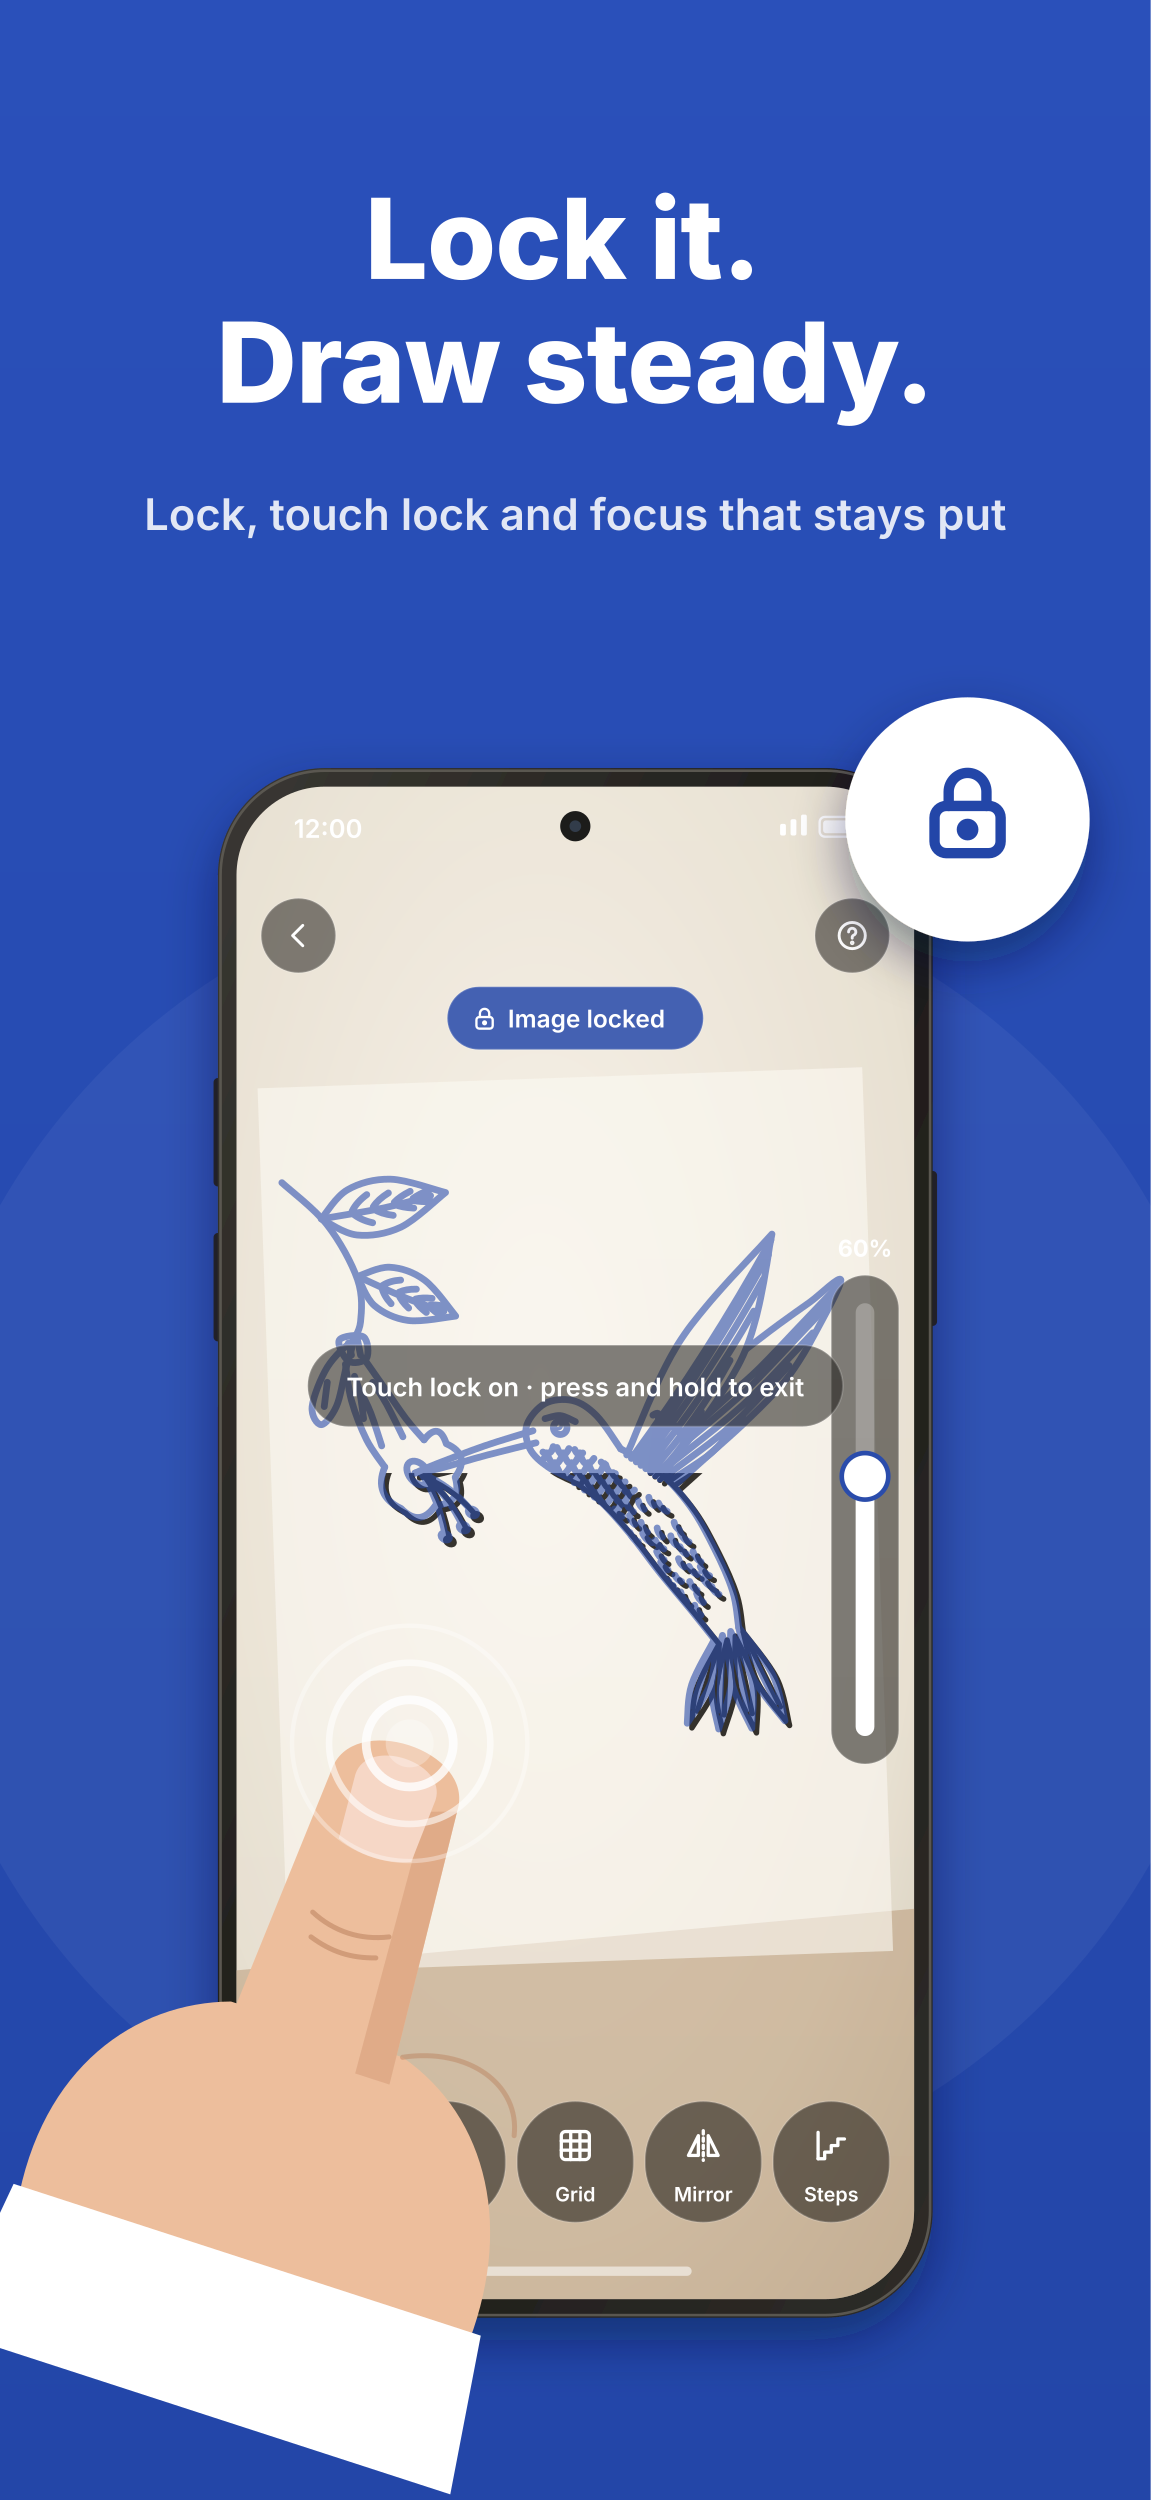
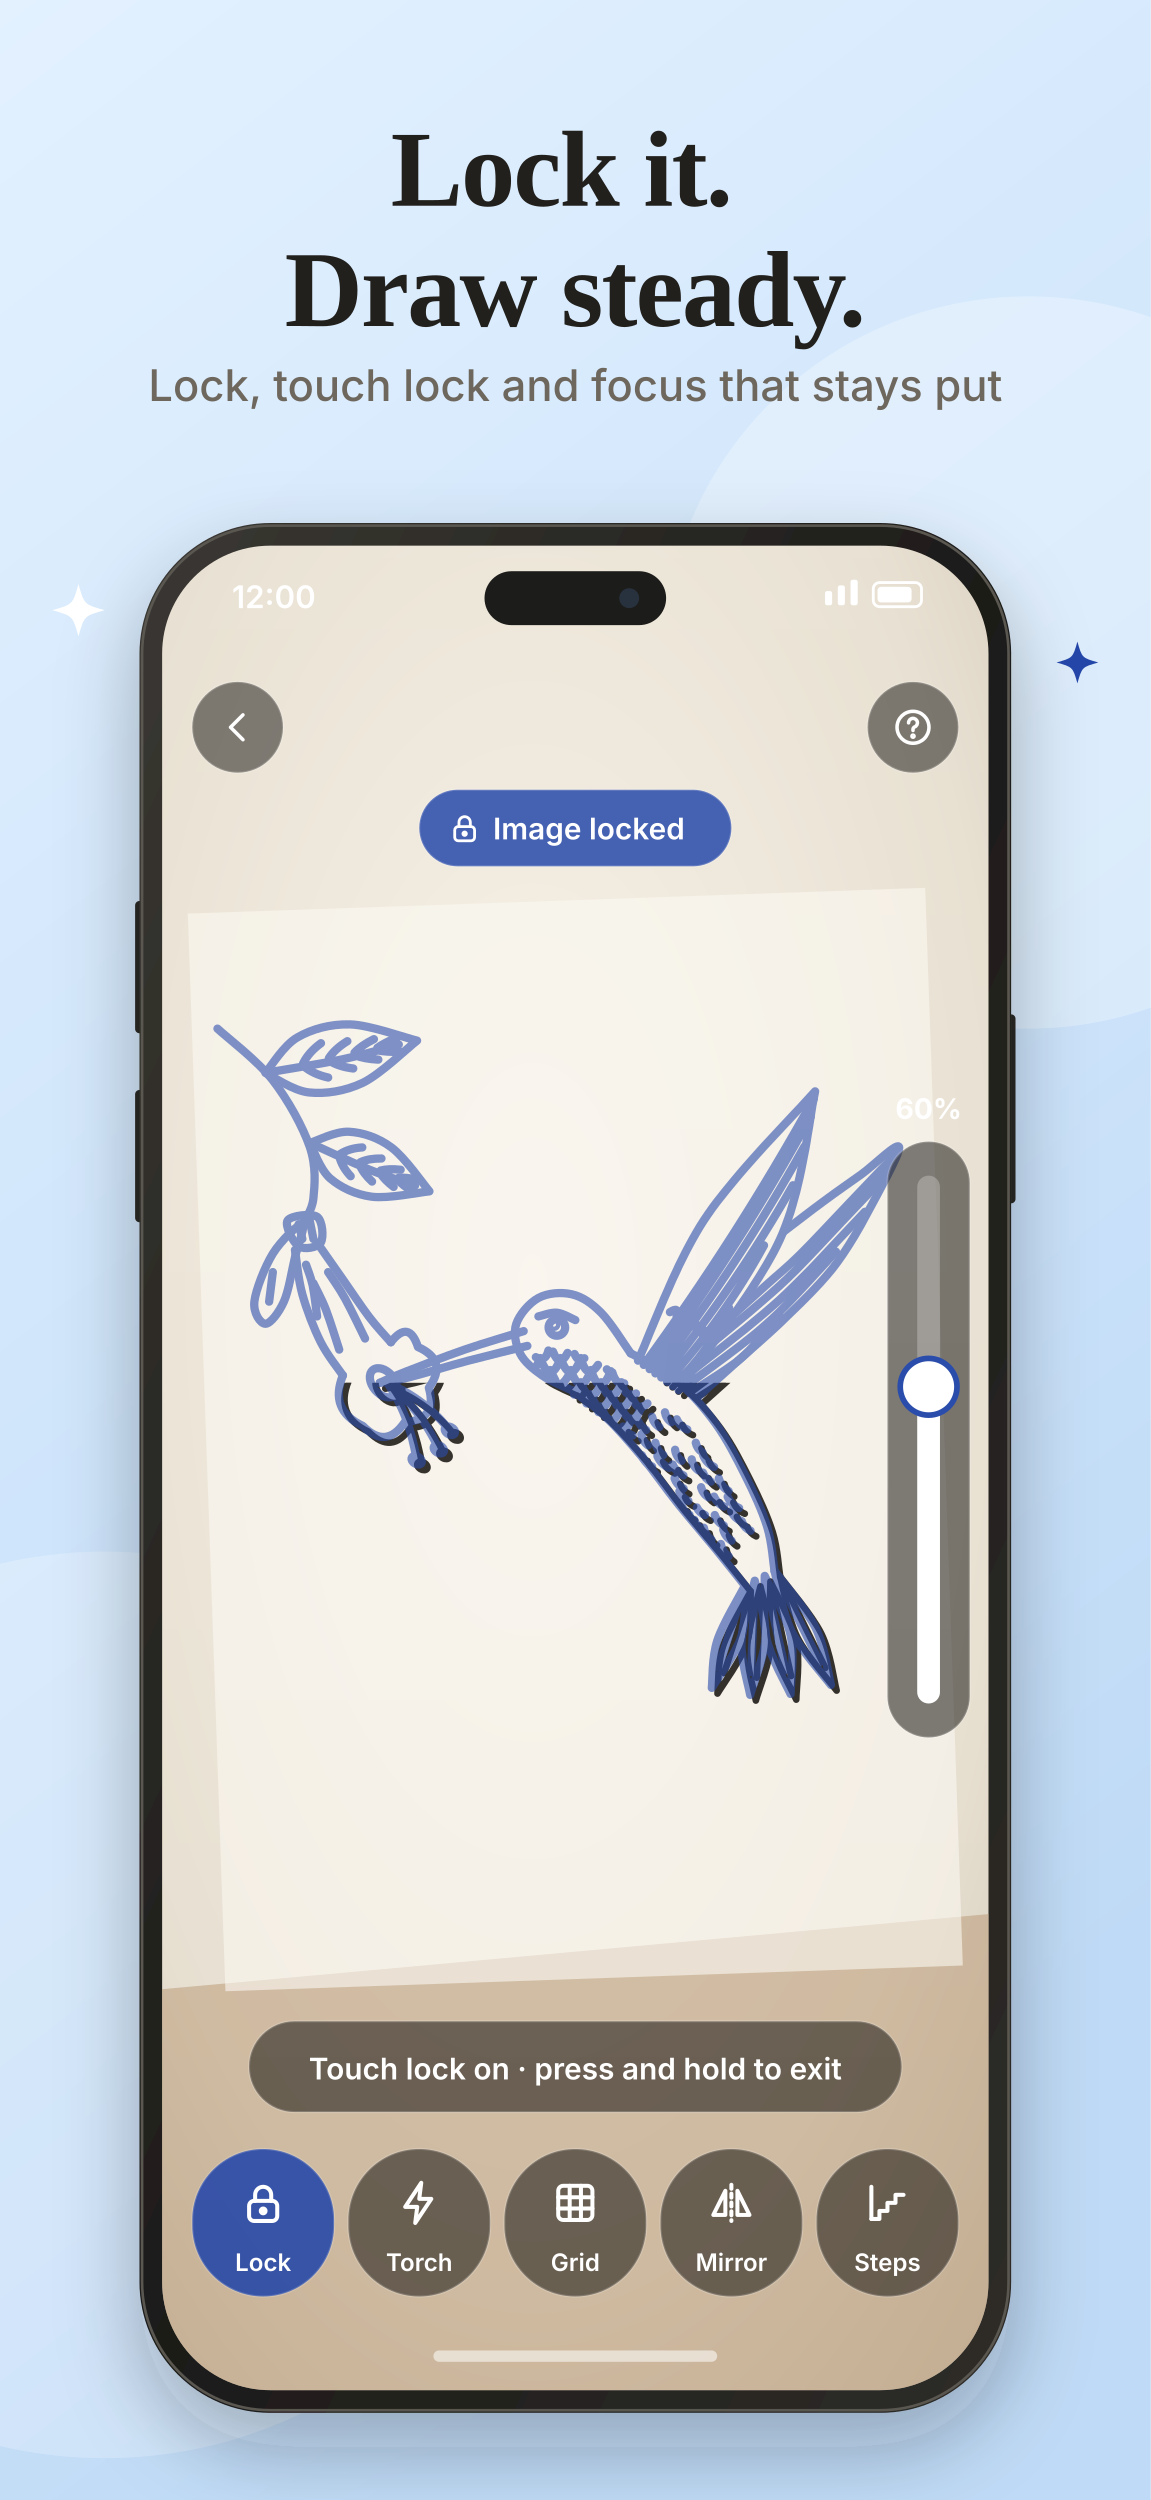
<svg xmlns="http://www.w3.org/2000/svg" width="1320" height="2868" viewBox="0 0 1320 2868">
  <defs>
    <filter id="shPhone" x="-30%" y="-20%" width="160%" height="140%">
      <feDropShadow dx="0" dy="40" stdDeviation="46" flood-color="#22201C" flood-opacity="0.28" />
    </filter>
    <filter id="shCard" x="-30%" y="-30%" width="160%" height="160%">
      <feDropShadow dx="0" dy="18" stdDeviation="22" flood-color="#22201C" flood-opacity="0.20" />
    </filter>
    <filter id="shSoft" x="-30%" y="-30%" width="160%" height="160%">
      <feDropShadow dx="0" dy="8" stdDeviation="10" flood-color="#22201C" flood-opacity="0.16" />
    </filter>
    <filter id="shDeep" x="-30%" y="-30%" width="160%" height="160%">
      <feDropShadow dx="0" dy="26" stdDeviation="30" flood-color="#0B1640" flood-opacity="0.45" />
    </filter>
    <filter id="blurPhoto">
      <feGaussianBlur stdDeviation="2.4" />
    </filter>
    <radialGradient id="camLight" cx="45%" cy="40%" r="80%">
      <stop offset="0" stop-color="#F7F2E8" />
      <stop offset="0.7" stop-color="#E7DFD0" />
      <stop offset="1" stop-color="#CFC5B3" />
    </radialGradient>
    <linearGradient id="glassG" x1="0" y1="0" x2="0" y2="1">
      <stop offset="0" stop-color="#FFFFFF" stop-opacity="0.10" />
      <stop offset="1" stop-color="#FFFFFF" stop-opacity="0" />
    </linearGradient>
    <linearGradient id="bodyG" x1="0" y1="0" x2="1" y2="1">
      <stop offset="0" stop-color="#3A3833" />
      <stop offset="0.5" stop-color="#1D1C19" />
      <stop offset="1" stop-color="#2E2C28" />
    </linearGradient>
    <linearGradient id="pencilG" x1="0" y1="-1" x2="0" y2="1" gradientUnits="objectBoundingBox">
      <stop offset="0" stop-color="#F8CB66" />
      <stop offset="0.5" stop-color="#F2B33D" />
      <stop offset="1" stop-color="#D9932A" />
    </linearGradient>
    <linearGradient id="inkBg" x1="0" y1="0" x2="0" y2="1">
      <stop offset="0" stop-color="#2A50BA" />
      <stop offset="1" stop-color="#2346A8" />
    </linearGradient>
  </defs>
-   <rect width="1320" height="2868" fill="url(#inkBg)" />
-   <circle cx="660" cy="1760" r="760" fill="#FFFFFF" opacity="0.05" />
-   <g transform="rotate(0 660 1770)">
-     <clipPath id="scr2">
-       <rect x="271.32" y="902.44" width="777.36" height="1735.12" rx="101.68" />
+   <linearGradient id="bg1" x1="0" y1="0" x2="0.35" y2="1">
+     <stop offset="0" stop-color="#E3F1FF" />
+     <stop offset="0.55" stop-color="#CFE5FB" />
+     <stop offset="1" stop-color="#BFDAF6" />
+   </linearGradient>
+   <rect width="1320" height="2868" fill="url(#bg1)" />
+   <circle cx="1180" cy="760" r="420" fill="#FFFFFF" opacity="0.28" />
+   <circle cx="120" cy="2300" r="520" fill="#FFFFFF" opacity="0.22" />
+   <g transform="rotate(0 660 1684)">
+     <clipPath id="scr3">
+       <rect x="186" y="626" width="948" height="2116" rx="124" />
    </clipPath>
-     <rect x="245" y="1236.672" width="10" height="124.443" rx="5" fill="#2A2925" />
-     <rect x="245" y="1414.448" width="10" height="124.443" rx="5" fill="#2A2925" />
-     <rect x="1065" y="1343.338" width="10" height="177.776" rx="5" fill="#2A2925" />
-     <rect x="250" y="881.12" width="820" height="1777.76" rx="123" fill="url(#bodyG)" filter="url(#shDeep)" />
-     <rect x="253" y="884.12" width="814" height="1771.76" rx="120" fill="none" stroke="#5A5750" stroke-width="3" />
-     <g clip-path="url(#scr2)">
-       <svg x="271.32" y="902.44" width="777.36" height="1735.12" viewBox="0 0 600 1300" preserveAspectRatio="xMidYMid slice">
+     <rect x="155" y="1033.6" width="10" height="151.76" rx="5" fill="#2A2925" />
+     <rect x="155" y="1250.4" width="10" height="151.76" rx="5" fill="#2A2925" />
+     <rect x="1155" y="1163.68" width="10" height="216.8" rx="5" fill="#2A2925" />
+     <rect x="160" y="600" width="1000" height="2168" rx="150" fill="url(#bodyG)" filter="url(#shPhone)" />
+     <rect x="163" y="603" width="994" height="2162" rx="147" fill="none" stroke="#5A5750" stroke-width="3" />
+     <g clip-path="url(#scr3)">
+       <svg x="186" y="626" width="948" height="2116" viewBox="0 0 600 1300" preserveAspectRatio="xMidYMid slice">
        <g data-dark="1">
          <rect width="600" height="1300" fill="url(#camLight)" />
          <path d="M -20 1020 L 640 960 L 640 1320 L -20 1320 Z" fill="#B99A78" opacity="0.55" />
          <rect x="40" y="250" width="520" height="760" fill="#FBF8F1" opacity="0.6" transform="rotate(-2 300 630)" />
-           <clipPath id="half1">
+           <clipPath id="half2">
            <rect x="0" y="590" width="600" height="520" />
          </clipPath>
-           <g clip-path="url(#half1)">
+           <g clip-path="url(#half2)">
            <svg x="44" y="334" width="520" height="520" viewBox="0 0 400 400" overflow="visible" opacity="1">
              <g fill="none" stroke="#2F2C27" stroke-width="3.6" stroke-linecap="round" stroke-linejoin="round">
                <path d="M 230 184 C 227.3 180.3 219.3 167.3 214 162 C 208.7 156.7 203.7 153.3 198 152 C 192.3 150.7 185 151.3 180 154 C 175 156.7 169.7 163 168 168 C 166.3 173 167.7 179.3 170 184 C 172.3 188.7 177.3 192.7 182 196 C 186.7 199.3 195.3 202.7 198 204" />
                <path d="M 198 204 C 201 206.3 209.7 212 216 218 C 222.3 224 229.3 232 236 240 C 242.7 248 249.3 257.7 256 266 C 262.7 274.3 270 282.7 276 290 C 282 297.3 289.3 306.7 292 310" />
                <path d="M 230 184 C 234 186.3 246.3 191.7 254 198 C 261.7 204.3 269.7 213.3 276 222 C 282.3 230.7 287.3 240.7 292 250 C 296.7 259.3 301.3 269.3 304 278 C 306.7 286.7 307.3 298 308 302" />
                <path d="M 172 172 C 166.7 173.7 150.7 178.3 140 182 C 129.3 185.7 115.7 191 108 194 C 100.3 197 96.3 199 94 200" />
                <path d="M 174 180 C 168.7 181.3 152.7 185.2 142 188 C 131.3 190.8 118 195 110 197 C 102 199 96.7 199.5 94 200" />
                <path d="M 185.5 170 A 4.5 4.5 0 1 0 194.5 170 A 4.5 4.5 0 1 0 185.5 170 Z" />
                <path d="M 292 310 C 291.7 314.6 293 328.5 290 337.7 C 287 347 276.7 360.8 274 365.4 C 274.5 361.1 274 349 277 339.7 C 280 330.5 289.5 315 292 310 Z" />
                <path d="M 297.3 307.3 C 298.3 312.5 303.5 327.9 303.1 338.2 C 302.6 348.5 296.1 364 294.8 369.2 C 294 364.3 289.6 350.5 290.1 340.2 C 290.5 329.9 296.1 312.8 297.3 307.3 Z" />
                <path d="M 302.7 304.7 C 305 310 314.3 326 316.7 336.7 C 319 347.3 316.7 363.3 316.7 368.7 C 314.5 363.7 306 349.3 303.7 338.7 C 301.3 328 302.8 310.3 302.7 304.7 Z" />
                <path d="M 308 302 C 311.7 307.2 325.2 322.6 330.3 332.9 C 335.4 343.2 337.2 358.7 338.6 363.8 C 335 359 322.4 345.2 317.3 334.9 C 312.2 324.6 309.5 307.5 308 302 Z" />
                <path d="M 234 188 C 234.5 186.8 236.1 183.1 237.2 180.6 C 238.2 178.2 239.2 175.7 240.2 173.2 C 241.3 170.7 242.3 168.3 243.3 165.8 C 244.3 163.3 245.4 160.8 246.4 158.4 C 247.4 155.9 248.5 153.5 249.6 151 C 250.6 148.6 251.7 146.1 252.8 143.7 C 254 141.3 255.1 138.8 256.2 136.4 C 257.4 134 258.6 131.6 259.8 129.2 C 261 126.8 262.3 124.5 263.6 122.1 C 264.9 119.8 266.2 117.5 267.6 115.2 C 269 112.9 270.5 110.7 272 108.5 C 273.5 106.3 275.1 104.1 276.7 102 C 278.4 99.9 280 97.8 281.7 95.7 C 283.4 93.6 285.1 91.5 286.8 89.5 C 288.5 87.4 290.3 85.4 292 83.4 C 293.8 81.4 295.5 79.4 297.3 77.4 C 299.1 75.4 300.9 73.4 302.7 71.4 C 304.5 69.5 306.3 67.5 308.2 65.5 C 310 63.6 311.8 61.6 313.6 59.7 C 315.5 57.7 317.3 55.8 319.1 53.8 C 321 51.9 322.8 49.9 324.6 47.9 C 326.4 46 329.1 43 330 42 C 329.8 43.3 329 47.2 328.5 49.7 C 328.1 52.3 327.7 54.9 327.3 57.5 C 326.9 60.1 326.5 62.7 326 65.3 C 325.6 67.9 325.2 70.5 324.7 73.1 C 324.2 75.7 323.7 78.3 323.2 80.8 C 322.7 83.4 322.2 86 321.6 88.6 C 321 91.1 320.4 93.7 319.8 96.2 C 319.1 98.8 318.4 101.3 317.7 103.8 C 317 106.4 316.2 108.9 315.3 111.3 C 314.4 113.8 313.5 116.3 312.5 118.7 C 311.5 121.1 310.4 123.5 309.2 125.9 C 308.1 128.2 306.8 130.5 305.5 132.8 C 304.2 135.1 302.9 137.4 301.5 139.6 C 300.2 141.9 298.7 144.1 297.3 146.3 C 295.9 148.5 294.5 150.7 293 152.9 C 291.5 155.1 290 157.2 288.5 159.4 C 287 161.6 285.5 163.7 284 165.8 C 282.4 168 280.9 170.1 279.4 172.2 C 277.8 174.4 276.3 176.5 274.7 178.6 C 273.1 180.7 271.6 182.8 270 184.9 C 268.4 187 266.8 189.1 265.3 191.2 C 263.7 193.4 262.1 195.5 260.6 197.6 C 259 199.7 256.8 202.9 256 204" />
                <path d="M 313.4 117.7 C 317 115 327.9 106.5 334.9 101.4 C 341.9 96.2 348.5 91.7 355.2 86.9 C 362 82 375.1 68.8 375.6 72.4 C 376.1 75.9 363.4 98.4 358.3 108 C 353.2 117.7 349.3 124 345 130.4 C 340.7 136.7 338.3 139.7 332.6 146 C 326.9 152.3 318 160.9 310.7 167.9 C 303.3 174.9 295.8 181.3 288.3 188 C 280.9 194.6 269.7 204.7 266 208" />
                <path d="M 6 8 C 11 12.7 27.7 25.3 36 36 C 44.3 46.7 52.3 61.3 56 72 C 59.7 82.7 58.7 93 58 100 C 57.3 107 53 111.7 52 114" />
                <path d="M 32 32 C 36 33.8 46.9 41.7 55.7 42.6 C 64.5 43.5 74.9 42 84.7 37.4 C 94.4 32.7 109.2 18.3 114.2 14.5 C 108.1 13.1 88.7 6 77.9 5.7 C 67.1 5.4 57 8.3 49.4 12.7 C 41.7 17.1 34.9 28.8 32 32 Z" />
                <path d="M 56 70 C 57.9 73.2 61.5 84.3 67.1 89.2 C 72.7 94 80.6 97.9 89.5 99.1 C 98.5 100.3 115.7 96.7 120.9 96.2 C 117.5 92.2 107.6 77.8 100.3 72.4 C 93.1 67 84.7 64.3 77.3 63.9 C 69.9 63.5 59.6 69 56 70 Z" />
                <path d="M 44 112 C 42.3 114.7 47 124 50 126 C 53 128 60.3 126.7 62 124 C 63.7 121.3 63 112 60 110 C 57 108 45.7 109.3 44 112 Z" />
                <path d="M 60 124 C 62.3 127.3 69.3 137.3 74 144 C 78.7 150.7 83.7 158.3 88 164 C 92.3 169.7 98 175.7 100 178" />
                <path d="M 48 128 C 48.7 132 49.7 143.7 52 152 C 54.3 160.3 58.3 170.7 62 178 C 65.7 185.3 72 193 74 196" />
                <path d="M 100 178 Q 109.8 165.5 114.7 180.6 Q 131.2 188 120.6 202.7 Q 125.5 220.1 107.5 221.4 Q 97.4 236.3 84.8 223.4 Q 66.4 214.8 74 196" />
                <path d="M 52 114 C 50 113.7 40.3 123 36 130 C 31.7 137 26.7 149.7 26 156 C 25.3 162.3 29.3 168 32 168 C 34.7 168 39.3 162 42 156 C 44.7 150 46.3 139 48 132 C 49.7 125 54 114.3 52 114 Z" />
              </g>
              <g fill="none" stroke="#2F2C27" stroke-width="3.6" stroke-linecap="round" stroke-linejoin="round">
                <path d="M 187.3 168.5 A 1.2 1.2 0 1 0 189.7 168.5 A 1.2 1.2 0 1 0 187.3 168.5 Z M 180 164 C 181.7 163.7 186.7 161.7 190 162 C 193.3 162.3 198.3 165.3 200 166 M 290.2 315.5 L 277.6 354.3 M 297.1 313.5 L 295.3 356.8 M 304.1 311.1 L 313.9 355.9 M 311.1 308.2 L 332.5 351.5 M 178.6 186.1 Q 183.9 189 185.4 182.5 M 187.9 183.1 Q 191.5 192.3 195.8 183.8 M 199.6 184.4 Q 201.9 189.6 204.9 186.7 M 179.3 190.3 Q 180.2 188.5 181 186.6 M 181 186.6 Q 186.5 201.8 192 186.6 M 192 186.6 Q 197.5 201.8 203 186.6 M 203 186.6 Q 206.3 199.1 212.3 190.3 M 217.1 192.7 Q 218.6 194.7 219.8 194.4 M 186.5 193.1 Q 188 196.6 189.2 198.7 M 192.3 201 Q 196 197.9 197.5 193.1 M 197.5 193.1 Q 203 208.3 208.5 193.1 M 208.5 193.1 Q 213.5 208.5 219.2 193.7 M 220.1 194.4 Q 222 201.2 226.5 200.3 M 199.4 206.4 Q 201.9 202.6 203 199.7 M 203 199.7 Q 208.5 214.9 214 199.7 M 214 199.7 Q 219.5 214.9 225 199.7 M 225 199.7 Q 227.3 208.9 232.9 205.8 M 206.1 211.2 Q 207.4 208.8 208.5 206.2 M 208.5 206.2 Q 214 221.4 219.5 206.2 M 219.5 206.2 Q 225 221.4 230.5 206.2 M 230.5 206.2 Q 233.3 217.1 239.1 211.2 M 212.6 215.9 Q 213.6 213.7 214 212.8 M 214 212.8 Q 219.5 228 225 212.8 M 225 212.8 Q 226.6 219 231.4 220.4" />
                <path d="M 232.4 219.5 Q 234.9 215.8 236 212.8 M 228.8 223.1 Q 229.7 221.3 230.5 219.4 M 269.2 248.7 Q 270.4 252 273.5 253.6 M 253.8 251.8 Q 255.1 255.5 258.7 257.3 M 248.6 216 Q 249.2 219.4 252.1 221.4 M 257.7 266.6 Q 258.8 269.9 261.9 271.6 M 264.5 274.3 Q 265.4 277.3 268.1 278.8 M 233.2 218.6 Q 234.4 223.1 238.4 225.6 M 235.8 228 Q 236.4 231.6 239.4 233.9 M 252.8 244.3 Q 254.5 248.4 258.6 250.2 M 265.3 232.5 Q 266 235.8 268.9 237.7 M 255 219.8 Q 256.7 223.7 260.7 225.3 M 275.6 271.7 Q 276.9 275.6 280.5 277.4 M 277.8 251.8 Q 279.1 256.3 283.1 258.7 M 290.4 275.6 Q 291.8 278.8 295 280.2 M 284.5 269.6 Q 286.3 273.5 290.3 275.1 M 282.6 261.8 Q 284.5 266.1 288.8 267.9 M 280.2 279.6 Q 281.3 283.5 284.7 285.6 M 269.3 239.2 Q 271 243.6 275.2 245.6 M 275.2 261.7 Q 276.9 265.5 280.7 267.1 M 243.4 232.5 Q 244.2 236.7 247.7 239.2 M 265.9 267.6 Q 267.3 270.5 270.3 271.7 M 236.1 239.3 Q 237.6 243.4 241.6 245.4 M 244.5 239.7 Q 246.4 244.2 250.9 246.1 M 269.7 278.6 Q 270.5 282.7 273.8 285.1 M 278.9 287.4 Q 279.7 291.5 283.1 294 M 256.4 258.9 Q 257.8 262.4 261.3 264 M 225.9 223.7 Q 227.5 227.2 231.1 228.6 M 254.1 236.3 Q 254.6 240 257.6 242.3 M 241.6 218.4 Q 242.5 222 245.6 224" />
                <path d="M 268.2 256.6 Q 269.1 260.1 272.2 262.1 M 263.1 241.5 Q 263.7 245.3 266.8 247.5 M 237.1 190.3 Q 288 120.5 329.3 45.9 M 240.3 192.6 Q 288.8 126.6 327.6 55.7 M 243.4 194.9 Q 288.6 135.8 324.2 71.9 M 246.6 197.1 Q 287.1 147.4 318 92.9 M 249.7 199.4 Q 280.8 164.9 302.3 125.5 M 252.9 201.7 Q 272.9 183 283.4 159.4 M 251.3 161.7 Q 256.6 158.2 254.9 164.3 Q 260.2 160.8 258.5 167 Q 263.8 163.4 262.1 169.6 Q 267.4 166.1 265.7 172.2 Q 271 168.7 269.3 174.8 M 286.9 162 C 289.8 159.4 298.5 151.5 304.3 146.3 C 310.2 141 314.5 137.7 321.8 130.5 C 329.1 123.3 339.3 112.2 348.1 103 C 356.8 93.8 369.9 80.1 374.3 75.5 M 276 177 C 280.2 173.5 293.9 162.2 301.2 155.8 C 308.5 149.5 312.5 146 319.6 138.9 C 326.7 131.8 335.9 121.8 344 113.2 C 352.1 104.6 364.3 91.8 368.4 87.5 M 264.5 192.6 C 269 189 284.3 177.1 292 170.9 C 299.6 164.7 304.5 160.6 310.3 155.4 C 316.1 150.1 321.5 144.6 326.8 139.3 C 332 134 336.8 128.6 341.9 123.3 C 346.9 118 354.5 110 357 107.3 M 258.7 202.7 C 263.8 198.9 281.7 185.8 289.2 180 C 296.7 174.2 299.2 172.1 303.9 167.9 C 308.6 163.7 311.3 161.1 317.5 154.6 C 323.8 148.1 337.3 133.2 341.3 128.9 M 262.3 205.3 C 265.5 203.2 277 196 281.6 192.8 C 286.3 189.6 287.7 188.6 290.4 186.2 C 293.1 183.8 294.7 182.2 298.1 178.3 C 301.5 174.4 308.6 165.4 310.7 162.8 M 33.6 31.7 C 40.3 30.5 61.6 27.2 73.4 24.7 C 85.2 22.2 99.2 18 104.3 16.6 M 52.7 28.3 Q 57.9 32.7 66 34.5 M 52.4 26.9 Q 55.4 20.8 62.1 15.9 M 66.7 25.4 Q 71.6 28.6 79.6 29.6 M 66.4 24 Q 69.6 19 76.4 14.8 M 80.6 22.4 Q 85.3 24.4 93.2 24.8 M 80.3 21 Q 83.8 17.2 90.8 13.7 M 93 19.8 Q 97.4 20.7 105.1 20.6 M 92.7 18.4 Q 96.4 15.7 103.5 12.7 M 57.3 70.5 C 62.4 72.8 78.7 80.5 88 84.3 C 97.3 88.1 108.9 91.6 113.1 93.1 M 72 77.1 Q 73.4 82.9 78.2 88 M 72.5 76 Q 77.5 72.8 84.5 72.4 M 83 81.6 Q 84.9 86.4 89.8 90.9 M 83.5 80.4 Q 88.1 78.3 94.9 78.4 M 94.1 86.1 Q 96.3 89.8 101.5 93.8 M 94.5 84.9 Q 98.8 83.8 105.3 84.5" />
                <path d="M 103.8 90 Q 106.4 92.9 111.8 96.4 M 104.3 88.8 Q 108.1 88.6 114.5 89.8 M 50 114 L 52 122 M 56 112 L 58 122 M 90.2 193.1 A 9 6 50 1 0 101.8 206.9 A 9 6 50 1 0 90.2 193.1 Z M 66 140 C 67.5 142.4 71.9 148.4 75.2 154.4 C 78.5 160.4 84.2 172.4 86 176 M 58 146 C 59.1 148.4 62.5 154.4 64.8 160.4 C 67.1 166.4 70.8 178.4 72 182 M 54 136 C 54.6 137.9 56.6 142.5 57.6 147.2 C 58.6 151.9 59.6 161.2 60 164 M 98 200 Q 116 214 126 236 M 123.4 234.5 A 3 2 30 1 0 128.6 237.5 A 3 2 30 1 0 123.4 234.5 Z M 98 200 Q 110 217 114 242 M 111.4 240.5 A 3 2 30 1 0 116.6 243.5 A 3 2 30 1 0 111.4 240.5 Z M 98 200 Q 119 209 132 226 M 129.4 224.5 A 3 2 30 1 0 134.6 227.5 A 3 2 30 1 0 129.4 224.5 Z M 36 140 L 34 156" />
              </g>
            </svg>
          </g>
          <svg x="40" y="330" width="520" height="520" viewBox="0 0 400 400" overflow="visible" opacity="0.60">
            <g fill="none" stroke="#2346A8" stroke-width="4.5" stroke-linecap="round" stroke-linejoin="round">
              <path d="M 230 184 C 227.3 180.3 219.3 167.3 214 162 C 208.7 156.7 203.7 153.3 198 152 C 192.3 150.7 185 151.3 180 154 C 175 156.7 169.7 163 168 168 C 166.3 173 167.7 179.3 170 184 C 172.3 188.7 177.3 192.7 182 196 C 186.7 199.3 195.3 202.7 198 204" />
              <path d="M 198 204 C 201 206.3 209.7 212 216 218 C 222.3 224 229.3 232 236 240 C 242.7 248 249.3 257.7 256 266 C 262.7 274.3 270 282.7 276 290 C 282 297.3 289.3 306.7 292 310" />
              <path d="M 230 184 C 234 186.3 246.3 191.7 254 198 C 261.7 204.3 269.7 213.3 276 222 C 282.3 230.7 287.3 240.7 292 250 C 296.7 259.3 301.3 269.3 304 278 C 306.7 286.7 307.3 298 308 302" />
              <path d="M 172 172 C 166.7 173.7 150.7 178.3 140 182 C 129.3 185.7 115.7 191 108 194 C 100.3 197 96.3 199 94 200" />
              <path d="M 174 180 C 168.7 181.3 152.7 185.2 142 188 C 131.3 190.8 118 195 110 197 C 102 199 96.7 199.5 94 200" />
              <path d="M 185.5 170 A 4.5 4.5 0 1 0 194.5 170 A 4.5 4.5 0 1 0 185.5 170 Z" />
              <path d="M 292 310 C 291.7 314.6 293 328.5 290 337.7 C 287 347 276.7 360.8 274 365.4 C 274.5 361.1 274 349 277 339.7 C 280 330.5 289.5 315 292 310 Z" />
              <path d="M 297.3 307.3 C 298.3 312.5 303.5 327.9 303.1 338.2 C 302.6 348.5 296.1 364 294.8 369.2 C 294 364.3 289.6 350.5 290.1 340.2 C 290.5 329.9 296.1 312.8 297.3 307.3 Z" />
              <path d="M 302.7 304.7 C 305 310 314.3 326 316.7 336.7 C 319 347.3 316.7 363.3 316.7 368.7 C 314.5 363.7 306 349.3 303.7 338.7 C 301.3 328 302.8 310.3 302.7 304.7 Z" />
              <path d="M 308 302 C 311.7 307.2 325.2 322.6 330.3 332.9 C 335.4 343.2 337.2 358.7 338.6 363.8 C 335 359 322.4 345.2 317.3 334.9 C 312.2 324.6 309.5 307.5 308 302 Z" />
              <path d="M 234 188 C 234.5 186.8 236.1 183.1 237.2 180.6 C 238.2 178.2 239.2 175.7 240.2 173.2 C 241.3 170.7 242.3 168.3 243.3 165.8 C 244.3 163.3 245.4 160.8 246.4 158.4 C 247.4 155.9 248.5 153.5 249.6 151 C 250.6 148.6 251.7 146.1 252.8 143.7 C 254 141.3 255.1 138.8 256.2 136.4 C 257.4 134 258.6 131.6 259.8 129.2 C 261 126.8 262.3 124.5 263.6 122.1 C 264.9 119.8 266.2 117.5 267.6 115.2 C 269 112.9 270.5 110.7 272 108.5 C 273.5 106.3 275.1 104.1 276.7 102 C 278.4 99.9 280 97.8 281.7 95.7 C 283.4 93.6 285.1 91.5 286.8 89.5 C 288.5 87.4 290.3 85.4 292 83.4 C 293.8 81.4 295.5 79.4 297.3 77.4 C 299.1 75.4 300.9 73.4 302.7 71.4 C 304.5 69.5 306.3 67.5 308.2 65.5 C 310 63.6 311.8 61.6 313.6 59.7 C 315.5 57.7 317.3 55.8 319.1 53.8 C 321 51.9 322.8 49.9 324.6 47.9 C 326.4 46 329.1 43 330 42 C 329.8 43.3 329 47.2 328.5 49.7 C 328.1 52.3 327.7 54.9 327.3 57.5 C 326.9 60.1 326.5 62.7 326 65.3 C 325.6 67.9 325.2 70.5 324.7 73.1 C 324.2 75.7 323.7 78.3 323.2 80.8 C 322.7 83.4 322.2 86 321.6 88.6 C 321 91.1 320.4 93.7 319.8 96.2 C 319.1 98.8 318.4 101.3 317.7 103.8 C 317 106.4 316.2 108.9 315.3 111.3 C 314.4 113.8 313.5 116.3 312.5 118.7 C 311.5 121.1 310.4 123.5 309.2 125.9 C 308.1 128.2 306.8 130.5 305.5 132.8 C 304.2 135.1 302.9 137.4 301.5 139.6 C 300.2 141.9 298.7 144.1 297.3 146.3 C 295.9 148.5 294.5 150.7 293 152.9 C 291.5 155.1 290 157.2 288.5 159.4 C 287 161.6 285.5 163.7 284 165.8 C 282.4 168 280.9 170.1 279.4 172.2 C 277.8 174.4 276.3 176.5 274.7 178.6 C 273.1 180.7 271.6 182.8 270 184.9 C 268.4 187 266.8 189.1 265.3 191.2 C 263.7 193.4 262.1 195.5 260.6 197.6 C 259 199.7 256.8 202.9 256 204" />
              <path d="M 313.4 117.7 C 317 115 327.9 106.5 334.9 101.4 C 341.9 96.2 348.5 91.7 355.2 86.9 C 362 82 375.1 68.8 375.6 72.4 C 376.1 75.9 363.4 98.4 358.3 108 C 353.2 117.7 349.3 124 345 130.4 C 340.7 136.7 338.3 139.7 332.6 146 C 326.9 152.3 318 160.9 310.7 167.9 C 303.3 174.9 295.8 181.3 288.3 188 C 280.9 194.6 269.7 204.7 266 208" />
              <path d="M 6 8 C 11 12.7 27.7 25.3 36 36 C 44.3 46.7 52.3 61.3 56 72 C 59.7 82.7 58.7 93 58 100 C 57.3 107 53 111.7 52 114" />
              <path d="M 32 32 C 36 33.8 46.9 41.7 55.7 42.6 C 64.5 43.5 74.9 42 84.7 37.4 C 94.4 32.7 109.2 18.3 114.2 14.5 C 108.1 13.1 88.7 6 77.9 5.7 C 67.1 5.4 57 8.3 49.4 12.7 C 41.7 17.1 34.9 28.8 32 32 Z" />
              <path d="M 56 70 C 57.9 73.2 61.5 84.3 67.1 89.2 C 72.7 94 80.6 97.9 89.5 99.1 C 98.5 100.3 115.7 96.7 120.9 96.2 C 117.5 92.2 107.6 77.8 100.3 72.4 C 93.1 67 84.7 64.3 77.3 63.9 C 69.9 63.5 59.6 69 56 70 Z" />
              <path d="M 44 112 C 42.3 114.7 47 124 50 126 C 53 128 60.3 126.7 62 124 C 63.7 121.3 63 112 60 110 C 57 108 45.7 109.3 44 112 Z" />
              <path d="M 60 124 C 62.3 127.3 69.3 137.3 74 144 C 78.7 150.7 83.7 158.3 88 164 C 92.3 169.7 98 175.7 100 178" />
              <path d="M 48 128 C 48.7 132 49.7 143.7 52 152 C 54.3 160.3 58.3 170.7 62 178 C 65.7 185.3 72 193 74 196" />
              <path d="M 100 178 Q 109.8 165.5 114.7 180.6 Q 131.2 188 120.6 202.7 Q 125.5 220.1 107.5 221.4 Q 97.4 236.3 84.8 223.4 Q 66.4 214.8 74 196" />
              <path d="M 52 114 C 50 113.7 40.3 123 36 130 C 31.7 137 26.7 149.7 26 156 C 25.3 162.3 29.3 168 32 168 C 34.7 168 39.3 162 42 156 C 44.7 150 46.3 139 48 132 C 49.7 125 54 114.3 52 114 Z" />
            </g>
            <g fill="none" stroke="#2346A8" stroke-width="4.5" stroke-linecap="round" stroke-linejoin="round">
              <path d="M 187.3 168.5 A 1.2 1.2 0 1 0 189.7 168.5 A 1.2 1.2 0 1 0 187.3 168.5 Z M 180 164 C 181.7 163.7 186.7 161.7 190 162 C 193.3 162.3 198.3 165.3 200 166 M 290.2 315.5 L 277.6 354.3 M 297.1 313.5 L 295.3 356.8 M 304.1 311.1 L 313.9 355.9 M 311.1 308.2 L 332.5 351.5 M 178.6 186.1 Q 183.9 189 185.4 182.5 M 187.9 183.1 Q 191.5 192.3 195.8 183.8 M 199.6 184.4 Q 201.9 189.6 204.9 186.7 M 179.3 190.3 Q 180.2 188.5 181 186.6 M 181 186.6 Q 186.5 201.8 192 186.6 M 192 186.6 Q 197.5 201.8 203 186.6 M 203 186.6 Q 206.3 199.1 212.3 190.3 M 217.1 192.7 Q 218.6 194.7 219.8 194.4 M 186.5 193.1 Q 188 196.6 189.2 198.7 M 192.3 201 Q 196 197.9 197.5 193.1 M 197.5 193.1 Q 203 208.3 208.5 193.1 M 208.5 193.1 Q 213.5 208.5 219.2 193.7 M 220.1 194.4 Q 222 201.2 226.5 200.3 M 199.4 206.4 Q 201.9 202.6 203 199.7 M 203 199.7 Q 208.5 214.9 214 199.7 M 214 199.7 Q 219.5 214.9 225 199.7 M 225 199.7 Q 227.3 208.9 232.9 205.8 M 206.1 211.2 Q 207.4 208.8 208.5 206.2 M 208.5 206.2 Q 214 221.4 219.5 206.2 M 219.5 206.2 Q 225 221.4 230.5 206.2 M 230.5 206.2 Q 233.3 217.1 239.1 211.2 M 212.6 215.9 Q 213.6 213.7 214 212.8 M 214 212.8 Q 219.5 228 225 212.8 M 225 212.8 Q 226.6 219 231.4 220.4" />
              <path d="M 232.4 219.5 Q 234.9 215.8 236 212.8 M 228.8 223.1 Q 229.7 221.3 230.5 219.4 M 269.2 248.7 Q 270.4 252 273.5 253.6 M 253.8 251.8 Q 255.1 255.5 258.7 257.3 M 248.6 216 Q 249.2 219.4 252.1 221.4 M 257.7 266.6 Q 258.8 269.9 261.9 271.6 M 264.5 274.3 Q 265.4 277.3 268.1 278.8 M 233.2 218.6 Q 234.4 223.1 238.4 225.6 M 235.8 228 Q 236.4 231.6 239.4 233.9 M 252.8 244.3 Q 254.5 248.4 258.6 250.2 M 265.3 232.5 Q 266 235.8 268.9 237.7 M 255 219.8 Q 256.7 223.7 260.7 225.3 M 275.6 271.7 Q 276.9 275.6 280.5 277.4 M 277.8 251.8 Q 279.1 256.3 283.1 258.7 M 290.4 275.6 Q 291.8 278.8 295 280.2 M 284.5 269.6 Q 286.3 273.5 290.3 275.1 M 282.6 261.8 Q 284.5 266.1 288.8 267.9 M 280.2 279.6 Q 281.3 283.5 284.7 285.6 M 269.3 239.2 Q 271 243.6 275.2 245.6 M 275.2 261.7 Q 276.9 265.5 280.7 267.1 M 243.4 232.5 Q 244.2 236.7 247.7 239.2 M 265.9 267.6 Q 267.3 270.5 270.3 271.7 M 236.1 239.3 Q 237.6 243.4 241.6 245.4 M 244.5 239.7 Q 246.4 244.2 250.9 246.1 M 269.7 278.6 Q 270.5 282.7 273.8 285.1 M 278.9 287.4 Q 279.7 291.5 283.1 294 M 256.4 258.9 Q 257.8 262.4 261.3 264 M 225.9 223.7 Q 227.5 227.2 231.1 228.6 M 254.1 236.3 Q 254.6 240 257.6 242.3 M 241.6 218.4 Q 242.5 222 245.6 224" />
              <path d="M 268.2 256.6 Q 269.1 260.1 272.2 262.1 M 263.1 241.5 Q 263.7 245.3 266.8 247.5 M 237.1 190.3 Q 288 120.5 329.3 45.9 M 240.3 192.6 Q 288.8 126.6 327.6 55.7 M 243.4 194.9 Q 288.6 135.8 324.2 71.9 M 246.6 197.1 Q 287.1 147.4 318 92.9 M 249.7 199.4 Q 280.8 164.9 302.3 125.5 M 252.9 201.7 Q 272.9 183 283.4 159.4 M 251.3 161.7 Q 256.6 158.2 254.9 164.3 Q 260.2 160.8 258.5 167 Q 263.8 163.4 262.1 169.6 Q 267.4 166.1 265.7 172.2 Q 271 168.7 269.3 174.8 M 286.9 162 C 289.8 159.4 298.5 151.5 304.3 146.3 C 310.2 141 314.5 137.7 321.8 130.5 C 329.1 123.3 339.3 112.2 348.1 103 C 356.8 93.8 369.9 80.1 374.3 75.5 M 276 177 C 280.2 173.5 293.9 162.2 301.2 155.8 C 308.5 149.5 312.5 146 319.6 138.9 C 326.7 131.8 335.9 121.8 344 113.2 C 352.1 104.6 364.3 91.8 368.4 87.5 M 264.5 192.6 C 269 189 284.3 177.1 292 170.9 C 299.6 164.7 304.5 160.6 310.3 155.4 C 316.1 150.1 321.5 144.6 326.8 139.3 C 332 134 336.8 128.6 341.9 123.3 C 346.9 118 354.5 110 357 107.3 M 258.7 202.7 C 263.8 198.9 281.7 185.8 289.2 180 C 296.7 174.2 299.2 172.1 303.9 167.9 C 308.6 163.7 311.3 161.1 317.5 154.6 C 323.8 148.1 337.3 133.2 341.3 128.9 M 262.3 205.3 C 265.5 203.2 277 196 281.6 192.8 C 286.3 189.6 287.7 188.6 290.4 186.2 C 293.1 183.8 294.7 182.2 298.1 178.3 C 301.5 174.4 308.6 165.4 310.7 162.8 M 33.6 31.7 C 40.3 30.5 61.6 27.2 73.4 24.7 C 85.2 22.2 99.2 18 104.3 16.6 M 52.7 28.3 Q 57.9 32.7 66 34.5 M 52.4 26.9 Q 55.4 20.8 62.1 15.9 M 66.7 25.4 Q 71.6 28.6 79.6 29.6 M 66.4 24 Q 69.6 19 76.4 14.8 M 80.6 22.4 Q 85.3 24.4 93.2 24.8 M 80.3 21 Q 83.8 17.2 90.8 13.7 M 93 19.8 Q 97.4 20.7 105.1 20.6 M 92.7 18.4 Q 96.4 15.7 103.5 12.7 M 57.3 70.5 C 62.4 72.8 78.7 80.5 88 84.3 C 97.3 88.1 108.9 91.6 113.1 93.1 M 72 77.1 Q 73.4 82.9 78.2 88 M 72.5 76 Q 77.5 72.8 84.5 72.4 M 83 81.6 Q 84.9 86.4 89.8 90.9 M 83.5 80.4 Q 88.1 78.3 94.9 78.4 M 94.1 86.1 Q 96.3 89.8 101.5 93.8 M 94.5 84.9 Q 98.8 83.8 105.3 84.5" />
              <path d="M 103.8 90 Q 106.4 92.9 111.8 96.4 M 104.3 88.8 Q 108.1 88.6 114.5 89.8 M 50 114 L 52 122 M 56 112 L 58 122 M 90.2 193.1 A 9 6 50 1 0 101.8 206.9 A 9 6 50 1 0 90.2 193.1 Z M 66 140 C 67.5 142.4 71.9 148.4 75.2 154.4 C 78.5 160.4 84.2 172.4 86 176 M 58 146 C 59.1 148.4 62.5 154.4 64.8 160.4 C 67.1 166.4 70.8 178.4 72 182 M 54 136 C 54.6 137.9 56.6 142.5 57.6 147.2 C 58.6 151.9 59.6 161.2 60 164 M 98 200 Q 116 214 126 236 M 123.4 234.5 A 3 2 30 1 0 128.6 237.5 A 3 2 30 1 0 123.4 234.5 Z M 98 200 Q 110 217 114 242 M 111.4 240.5 A 3 2 30 1 0 116.6 243.5 A 3 2 30 1 0 111.4 240.5 Z M 98 200 Q 119 209 132 226 M 129.4 224.5 A 3 2 30 1 0 134.6 227.5 A 3 2 30 1 0 129.4 224.5 Z M 36 140 L 34 156" />
            </g>
          </svg>
          <text x="58" y="44" font-family="Inter, 'SF Pro Text', Arial, sans-serif" font-weight="600" font-size="22" fill="#FFFFFF">12:00</text>
          <g fill="#FFFFFF">
            <rect x="476" y="32" width="5" height="10" rx="1.5" />
            <rect x="485" y="28" width="5" height="14" rx="1.5" />
            <rect x="494" y="24" width="5" height="18" rx="1.5" />
            <rect x="510" y="26" width="34" height="17" rx="4.5" fill="none" stroke="#FFFFFF" stroke-width="2" />
            <rect x="513" y="29" width="24" height="11" rx="2.5" />
          </g>
          <rect x="30" y="96" width="64" height="64" rx="32" fill="rgba(20,19,15,0.55)" stroke="rgba(255,255,255,0.18)" stroke-width="1.5" />
          <g transform="translate(47 113) scale(1.25)" fill="none" stroke="#FFFFFF" stroke-width="2" stroke-linecap="round" stroke-linejoin="round">
            <path d="M15 5 8 12l7 7" />
          </g>
          <rect x="506" y="96" width="64" height="64" rx="32" fill="rgba(20,19,15,0.55)" stroke="rgba(255,255,255,0.18)" stroke-width="1.5" />
          <g transform="translate(523 113) scale(1.25)" fill="none" stroke="#FFFFFF" stroke-width="2" stroke-linecap="round" stroke-linejoin="round">
            <circle cx="12" cy="12" r="9" />
            <path d="M9.5 9.5a2.5 2.5 0 1 1 3.4 2.3c-.6.3-.9.8-.9 1.4v.6" />
            <circle cx="12" cy="17" r=".6" fill="#FFFFFF" />
          </g>
          <rect x="190" y="172" width="220" height="54" rx="27" fill="rgba(35,70,168,0.88)" stroke="rgba(255,255,255,0.18)" stroke-width="1.5" />
          <g transform="translate(210 187) scale(1)" fill="none" stroke="#FFFFFF" stroke-width="2" stroke-linecap="round" stroke-linejoin="round">
            <rect x="5" y="11" width="14" height="10" rx="2.5" />
            <path d="M8 11V8a4 4 0 0 1 8 0v3" />
            <circle cx="12" cy="16" r="1.2" fill="#FFFFFF" />
          </g>
          <text x="242" y="207" font-family="Inter, 'SF Pro Text', Arial, sans-serif" font-weight="600" font-size="21" fill="#FFFFFF">Image locked</text>
          <rect x="520" y="420" width="58" height="420" rx="29" fill="rgba(20,19,15,0.55)" stroke="rgba(255,255,255,0.18)" stroke-width="1.5" />
          <rect x="541" y="444" width="16" height="372" rx="8" fill="rgba(255,255,255,0.25)" />
          <rect x="541" y="592.8" width="16" height="223.2" rx="8" fill="#FFFFFF" />
          <circle cx="549" cy="592.8" r="20" fill="#FFFFFF" stroke="#2346A8" stroke-width="4" />
          <text x="549" y="404" text-anchor="middle" font-family="Inter, 'SF Pro Text', Arial, sans-serif" font-weight="700" font-size="20" fill="#FFFFFF">60%</text>
          <rect x="30" y="1130" width="100" height="104" rx="50" fill="rgba(35,70,168,0.88)" stroke="rgba(255,255,255,0.18)" stroke-width="1.5" />
          <g transform="translate(63 1151) scale(1.416667)" fill="none" stroke="#FFFFFF" stroke-width="2" stroke-linecap="round" stroke-linejoin="round">
            <rect x="5" y="11" width="14" height="10" rx="2.5" />
            <path d="M8 11V8a4 4 0 0 1 8 0v3" />
            <circle cx="12" cy="16" r="1.2" fill="#FFFFFF" />
          </g>
          <text x="80" y="1216" text-anchor="middle" font-family="Inter, 'SF Pro Text', Arial, sans-serif" font-weight="600" font-size="17" fill="#FFFFFF">Lock</text>
          <rect x="140" y="1130" width="100" height="104" rx="50" fill="rgba(20,19,15,0.55)" stroke="rgba(255,255,255,0.18)" stroke-width="1.5" />
          <g transform="translate(173 1151) scale(1.416667)" fill="none" stroke="#FFFFFF" stroke-width="2" stroke-linecap="round" stroke-linejoin="round">
            <path d="M13 2 5 14h6l-1 8 8-12h-6z" />
          </g>
          <text x="190" y="1216" text-anchor="middle" font-family="Inter, 'SF Pro Text', Arial, sans-serif" font-weight="600" font-size="17" fill="#FFFFFF">Torch</text>
          <rect x="250" y="1130" width="100" height="104" rx="50" fill="rgba(20,19,15,0.55)" stroke="rgba(255,255,255,0.18)" stroke-width="1.5" />
          <g transform="translate(283 1151) scale(1.416667)" fill="none" stroke="#FFFFFF" stroke-width="2" stroke-linecap="round" stroke-linejoin="round">
            <rect x="3.5" y="3.5" width="17" height="17" rx="2.5" />
            <path d="M9.2 3.5v17M14.8 3.5v17M3.5 9.2h17M3.5 14.8h17" />
          </g>
          <text x="300" y="1216" text-anchor="middle" font-family="Inter, 'SF Pro Text', Arial, sans-serif" font-weight="600" font-size="17" fill="#FFFFFF">Grid</text>
          <rect x="360" y="1130" width="100" height="104" rx="50" fill="rgba(20,19,15,0.55)" stroke="rgba(255,255,255,0.18)" stroke-width="1.5" />
          <g transform="translate(393 1151) scale(1.416667)" fill="none" stroke="#FFFFFF" stroke-width="2" stroke-linecap="round" stroke-linejoin="round">
            <path d="M12 3v18" stroke-dasharray="2 2.4" />
            <path d="M9 6 3 18h6zM15 6l6 12h-6z" />
          </g>
          <text x="410" y="1216" text-anchor="middle" font-family="Inter, 'SF Pro Text', Arial, sans-serif" font-weight="600" font-size="17" fill="#FFFFFF">Mirror</text>
          <rect x="470" y="1130" width="100" height="104" rx="50" fill="rgba(20,19,15,0.55)" stroke="rgba(255,255,255,0.18)" stroke-width="1.5" />
          <g transform="translate(503 1151) scale(1.416667)" fill="none" stroke="#FFFFFF" stroke-width="2" stroke-linecap="round" stroke-linejoin="round">
            <path d="M4 20h4v-4h4v-4h4V8h4" />
            <path d="M4 20V4" />
          </g>
          <text x="520" y="1216" text-anchor="middle" font-family="Inter, 'SF Pro Text', Arial, sans-serif" font-weight="600" font-size="17" fill="#FFFFFF">Steps</text>
        </g>
-         <rect x="70" y="480" width="460" height="70" rx="35" fill="rgba(20,19,15,0.55)" stroke="rgba(255,255,255,0.18)" stroke-width="1.5" />
-         <text x="300" y="524" text-anchor="middle" font-family="Inter, 'SF Pro Text', Arial, sans-serif" font-weight="600" font-size="22" fill="#FFFFFF">Touch lock on · press and hold to exit</text>
-         <circle cx="300" cy="34" r="13" fill="#0E0E0C" />
-         <circle cx="300" cy="34" r="5" fill="#25303F" />
+         <rect x="70" y="1040" width="460" height="64" rx="32" fill="rgba(20,19,15,0.55)" stroke="rgba(255,255,255,0.18)" stroke-width="1.5" />
+         <text x="300" y="1081" text-anchor="middle" font-family="Inter, 'SF Pro Text', Arial, sans-serif" font-weight="600" font-size="21" fill="#FFFFFF">Touch lock on · press and hold to exit</text>
+         <rect x="236" y="18" width="128" height="38" rx="19" fill="#0E0E0C" />
+         <circle cx="338" cy="37" r="7" fill="#1B2533" />
        <rect x="200" y="1272" width="200" height="8" rx="4" fill="#FFFFFF" opacity="0.55" />
      </svg>
    </g>
-     <rect x="271.32" y="902.44" width="777.36" height="1735.12" rx="101.68" fill="url(#glassG)" opacity="0.6" />
+     <rect x="186" y="626" width="948" height="2116" rx="124" fill="url(#glassG)" opacity="0.6" />
  </g>
-   <circle cx="1110" cy="940" r="140" fill="#FFFFFF" filter="url(#shDeep)" />
-   <g transform="translate(1045 865) scale(5.416667)" fill="none" stroke="#2346A8" stroke-width="2.2" stroke-linecap="round" stroke-linejoin="round">
-     <rect x="5" y="11" width="14" height="10" rx="2.5" />
-     <path d="M8 11V8a4 4 0 0 1 8 0v3" />
-     <circle cx="12" cy="16" r="1.2" fill="#2346A8" />
-   </g>
-   <g transform="translate(470 2000) rotate(18) scale(1.15)">
-     <path d="M -230 560 C -250 420 -180 330 -90 300 L 90 300 C 190 330 250 430 240 560 Z" fill="#EDBE9C" />
-     <path d="M -260 700 L 270 700 L 250 540 L -240 540 Z" fill="#FFFFFF" />
-     <path d="M -66 50 C -66 -14 66 -14 66 50 L 86 330 L -86 330 Z" fill="#EDBE9C" />
-     <path d="M 66 50 L 86 330 L 50 330 L 36 60 Z" fill="#D79F7B" opacity="0.6" />
-     <path d="M -42 46 C -42 6 42 6 42 46 L 38 112 C 14 122 -14 122 -38 112 Z" fill="#F6D7C6" />
-     <path d="M -40 190 C -14 202 14 202 40 190 M -34 214 C -10 222 10 222 34 214" fill="none" stroke="#B97F5C" stroke-width="5" stroke-linecap="round" opacity="0.55" />
-     <path d="M 90 300 C 150 270 210 290 220 340" fill="none" stroke="#B97F5C" stroke-width="5" stroke-linecap="round" opacity="0.45" />
-   </g>
-   <circle cx="470" cy="2000" r="50" fill="none" stroke="#FFFFFF" stroke-width="10" opacity="0.80" />
-   <circle cx="470" cy="2000" r="92.5" fill="none" stroke="#FFFFFF" stroke-width="7.5" opacity="0.58" />
-   <circle cx="470" cy="2000" r="135" fill="none" stroke="#FFFFFF" stroke-width="5" opacity="0.35" />
-   <circle cx="470" cy="2000" r="27.5" fill="#FFFFFF" opacity="0.28" />
-   <text text-anchor="middle" font-family="'SF Pro Rounded', 'Arial Rounded MT Bold', Nunito, Inter, Arial, sans-serif" font-weight="800" font-size="128" letter-spacing="-1" fill="#FFFFFF">
-     <tspan x="660" y="320">Lock it.</tspan>
-     <tspan x="660" y="462">Draw steady.</tspan>
+   <path transform="translate(90 700) rotate(0)" opacity="1" fill="#FFFFFF" d="M0 -30 C 6.6 -6.6 6.6 -6.6 30 0 C 6.6 6.6 6.6 6.6 0 30 C -6.6 6.6 -6.6 6.6 -30 0 C -6.6 -6.6 -6.6 -6.6 0 -30 Z" />
+   <path transform="translate(1236 760) rotate(0)" opacity="1" fill="#2346A8" d="M0 -24 C 5.28 -5.28 5.28 -5.28 24 0 C 5.28 5.28 5.28 5.28 0 24 C -5.28 5.28 -5.28 5.28 -24 0 C -5.28 -5.28 -5.28 -5.28 0 -24 Z" />
+   <text text-anchor="middle" font-family="Fraunces, Lora, Georgia, 'Times New Roman', serif" font-weight="600" font-size="124" letter-spacing="-2" fill="#22201C">
+     <tspan x="660" y="236">Lock it.</tspan>
+     <tspan x="660" y="374">Draw steady.</tspan>
  </text>
-   <text x="660" y="608" text-anchor="middle" font-family="'SF Pro Rounded', 'Arial Rounded MT Bold', Nunito, Inter, Arial, sans-serif" font-weight="600" font-size="50" fill="#FFFFFF" fill-opacity="0.86">Lock, touch lock and focus that stays put</text>
+   <text x="660" y="460" text-anchor="middle" font-family="Inter, 'SF Pro Text', Arial, sans-serif" font-weight="500" font-size="50" fill="#6E675D">Lock, touch lock and focus that stays put</text>
</svg>
